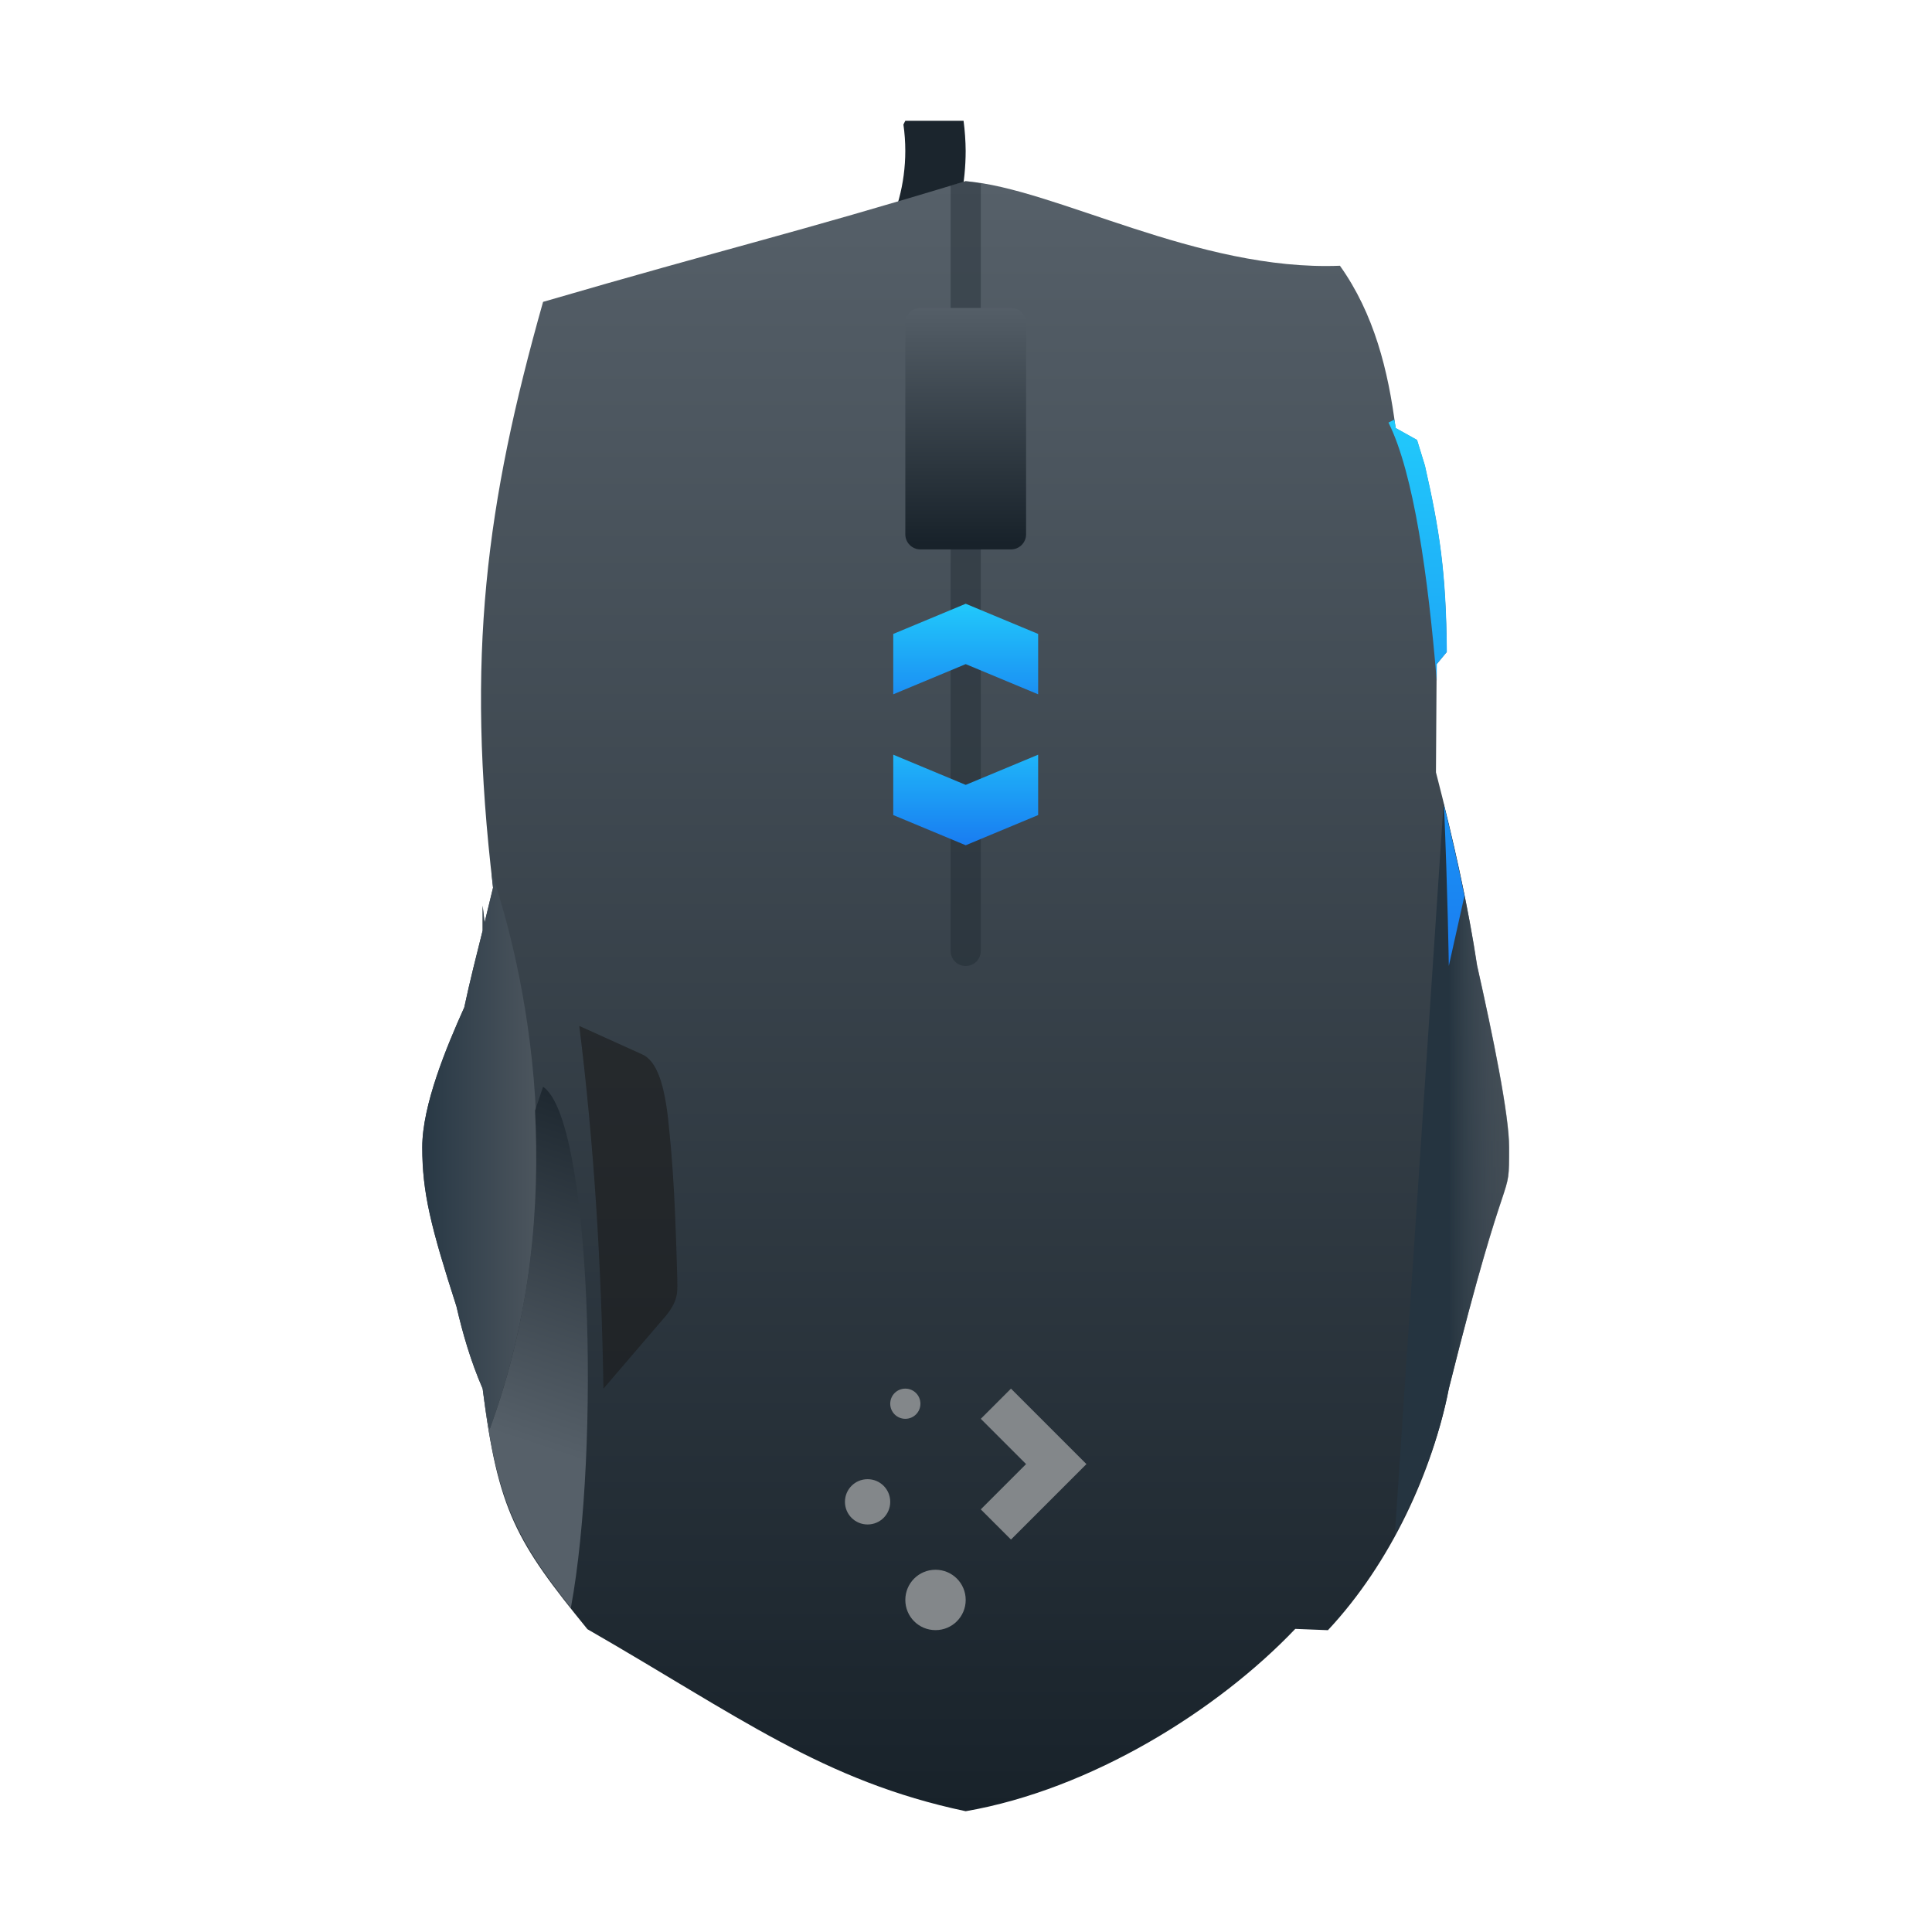
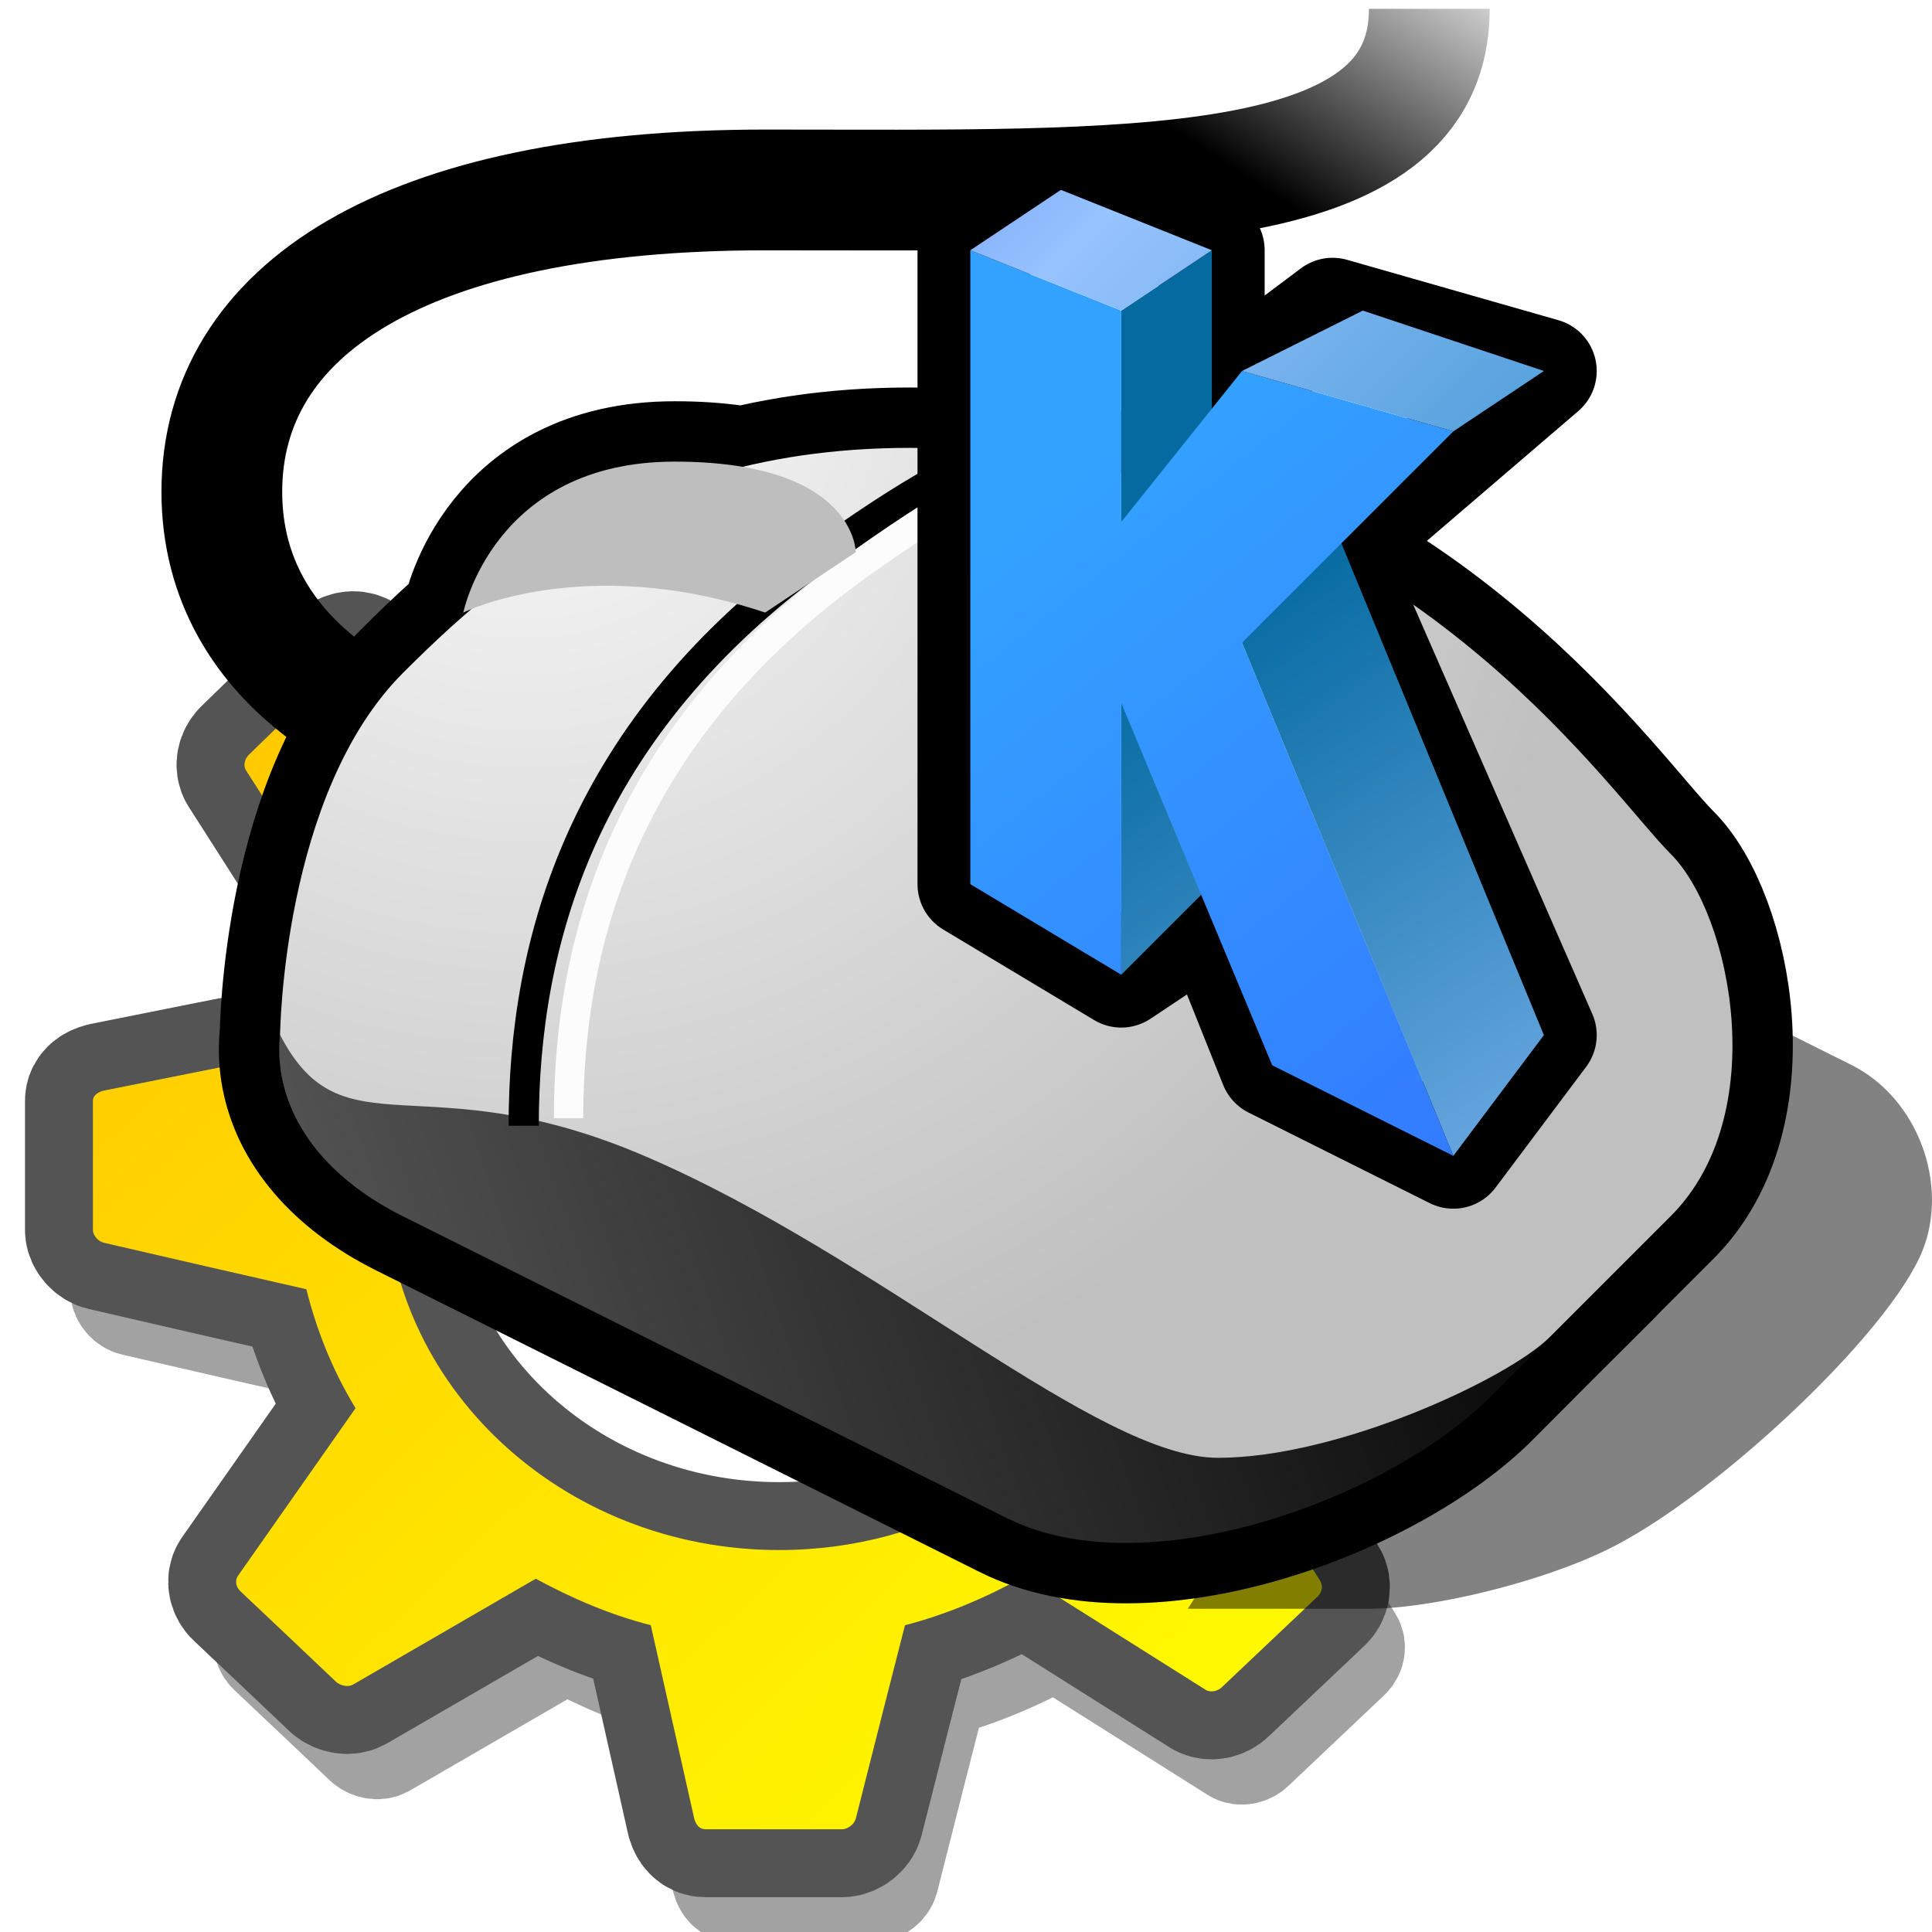
- <svg xmlns="http://www.w3.org/2000/svg" xmlns:xlink="http://www.w3.org/1999/xlink" width="32" height="32">
-   <defs>
-     <linearGradient id="a" y1="551.8" y2="497.8" x2="0" gradientUnits="userSpaceOnUse">
-       <stop stop-color="#18222a" />
-       <stop offset="1" stop-color="#566069" />
+ <svg xmlns="http://www.w3.org/2000/svg" version="1.1" width="64" height="64" color-interpolation="linearRGB" id="svg9" xml:space="preserve">
+   <defs id="defs9">
+     <linearGradient id="gradient8" gradientUnits="userSpaceOnUse" x1="14.71" y1="94.51" x2="-25.12" y2="33.61" gradientTransform="translate(5.363129,-4.945996)">
+       <stop offset="0.251" stop-color="#057ebd" id="stop19" />
+       <stop offset="0.427" stop-color="#97c3ff" id="stop20" />
+       <stop offset="0.841" stop-color="#046aa0" id="stop21" />
    </linearGradient>
-     <linearGradient id="b" y1="519.8" y2="515.8" x2="0" gradientUnits="userSpaceOnUse">
-       <stop stop-color="#197cf1" />
-       <stop offset="1" stop-color="#21c9fb" />
+     <linearGradient id="gradient9" gradientUnits="userSpaceOnUse" x1="83.95" y1="-58.27" x2="122.26" y2="-10.65" gradientTransform="translate(5.363129,-4.945996)">
+       <stop offset="0.227" stop-color="#33a2ff" id="stop22" />
+       <stop offset="0.831" stop-color="#3369ff" id="stop23" />
    </linearGradient>
-     <linearGradient xlink:href="#b" id="c" y1="515.8" y2="511.8" x2="0" gradientUnits="userSpaceOnUse" />
-     <linearGradient xlink:href="#a" id="d" y1="527.8" x1="398.57" y2="539.8" x2="394.57" gradientUnits="userSpaceOnUse" />
-     <linearGradient id="e" x1="390.57" x2="394.57" gradientUnits="userSpaceOnUse">
-       <stop stop-color="#283845" />
-       <stop offset="1" stop-color="#4e575f" />
+     <linearGradient id="gradient10" gradientUnits="userSpaceOnUse" x1="65.16" y1="-104.87" x2="125.58" y2="-44.44" gradientTransform="translate(5.363129,-4.945996)">
+       <stop offset="0.255" stop-color="#1942e7" id="stop24" />
+       <stop offset="0.521" stop-color="#97c3ff" id="stop25" />
+       <stop offset="0.882" stop-color="#0e7db7" id="stop26" />
    </linearGradient>
-     <linearGradient id="f" x1="424.57" x2="426.57" gradientUnits="userSpaceOnUse">
-       <stop stop-color="#253440" />
-       <stop offset="1" stop-color="#566069" stop-opacity=".463" />
+     <linearGradient id="gradient0-3" gradientTransform="scale(1.024857,0.9757454)" gradientUnits="userSpaceOnUse" x1="0" y1="-2.3536534e-09" x2="39.725" y2="39.725" spreadMethod="pad">
+       <stop stop-color="#ff0000" offset="0" stop-opacity="1" id="stop1-6" style="stop-color:#ffc400;stop-opacity:1;" />
+       <stop stop-color="#ffff00" offset="1" stop-opacity="1" id="stop2-7" />
    </linearGradient>
-     <linearGradient xlink:href="#a" id="g" y1="509.8" y2="501.8" x2="0" gradientUnits="userSpaceOnUse" />
-     <linearGradient xlink:href="#b" id="h" y1="523.8" y2="505.8" gradientUnits="userSpaceOnUse" x2="0" />
+     <linearGradient id="gradient1-5" gradientTransform="scale(0.9156933,1.092069)" gradientUnits="userSpaceOnUse" x1="180.169" y1="6.877" x2="180.169" y2="51.187" spreadMethod="pad">
+       <stop stop-color="#abd5ff" offset="0" stop-opacity="1" id="stop3-3" />
+       <stop stop-color="#006cd9" offset="1" stop-opacity="1" id="stop4-5" />
+     </linearGradient>
  </defs>
-   <g transform="matrix(.5 0 0 .5-188.29-245.9)">
-     <path fill="#1b252d" d="m406.57 495.8l-.063.125a4 5 0 0 1 .062 .875 4 5 0 0 1 -.805 3h2.219a6 7 0 0 0 .586 -3 6 7 0 0 0 -.07 -1z" />
-     <g fill-rule="evenodd">
-       <path fill="url(#a)" d="m408.57 497.8c-5.776 1.756-7.839 2.204-14 4-1.888 6.678-2.566 11.741-1.656 19.406-.093.37-.185.78-.281 1.16l-.063-.566v.824c-.21.838-.421 1.666-.609 2.547-.589 1.308-1.391 3.238-1.391 4.629 0 1.505.281 2.629 1.133 5.277.209.906.473 1.813.867 2.723.5 4.047 1.114 5.074 3.469 7.969 4.991 2.87 7.801 5.03 12.531 6.03 4.166-.724 8.354-3.348 10.918-6.04l1.082.043c2.09-2.236 3.476-5.291 4-8 2-8 2-6 2-8 0-1.063-.533-3.668-1.063-6.02-.309-2.047-.772-4.124-1.359-6.398l.023-3.582.332-.402c-.021-2.636-.241-4.04-.723-6.168l-.262-.855-.707-.395c-.242-1.907-.713-3.791-1.844-5.379-4.719.188-9.428-2.564-12.398-2.801" />
-       <path opacity=".6" fill="#1a1a1a" d="m396.57 537.8l2.1-2.45c.41-.527.344-.8.344-1.25-.02-.718-.041-1.353-.065-1.931-.024-.578-.051-1.099-.085-1.589-.033-.49-.073-.95-.121-1.404-.135-1.528-.433-2.231-.873-2.441l-2.1-.949c.482 3.876.734 7.889.8 12.01" />
-       <path fill="url(#e)" d="m392.86 520.7c.016.169.03.332.051.508-.093.37-.185.78-.281 1.16l-.063-.566v.824c-.21.838-.421 1.666-.609 2.547-.589 1.308-1.391 3.238-1.391 4.629 0 1.505.281 2.629 1.133 5.277.209.906.473 1.813.867 2.723.067.54.148.936.227 1.359 3.106-8.476.779-16.39.066-18.461" />
-       <path fill="url(#f)" d="m424.4 518.42l-1.613 24.21c.856-1.579 1.485-3.254 1.789-4.828 2-8 2-6 2-8 0-1.063-.533-3.668-1.063-6.02-.261-1.724-.652-3.496-1.113-5.363" />
-       <path fill="url(#d)" d="m394.57 527.8l-.266.793c.158 3.101-.113 6.761-1.508 10.566-.078-.423-.16-.819-.227-1.359.453 3.67 1.068 4.914 2.922 7.262.979-5.299.687-16.18-.922-17.262" />
-     </g>
-     <path fill="#1b252d" fill-opacity=".384" d="m408.57 497.8c-.211.064-.299.084-.5.145v25.355c0 .277.223.5.5.5.277 0 .5-.223.5-.5v-25.418c-.165-.026-.344-.07-.5-.082" />
-     <g fill-rule="evenodd">
-       <path fill="url(#b)" d="m406.17 516.8v2l2.4 1 2.4-1v-2l-2.4 1z" />
-       <path fill="url(#c)" d="m406.17 514.8v-2l2.4-1 2.4 1v2l-2.4-1z" />
-     </g>
-     <rect width="4" x="406.57" y="502" fill="url(#g)" rx=".5" height="8" />
-     <path fill="url(#h)" fill-rule="evenodd" d="m422.77 505.7l-.195.098c.84 1.681 1.315 5.123 1.598 8.555l.004-.555.332-.402c-.021-2.636-.241-4.04-.723-6.168l-.262-.855-.707-.395c-.012-.093-.034-.184-.047-.277m1.644 12.777c.124 2.903.16 5.32.16 5.32l.516-2.313c-.194-.972-.423-1.979-.676-3.01" />
-     <path fill="#83878a" d="m406.57 537.8c-.277 0-.5.223-.5.5 0 .277.223.5.5.5.277 0 .5-.223.5-.5 0-.277-.223-.5-.5-.5m3.5 0l-1 1 1.5 1.5-1.5 1.5 1 1 2.5-2.5zm-4.75 3c-.416 0-.75.335-.75.75 0 .415.334.75.75.75.416 0 .75-.335.75-.75 0-.415-.334-.75-.75-.75m2.25 3c-.554 0-1 .446-1 1 0 .554.446 1 1 1 .554 0 1-.446 1-1 0-.554-.446-1-1-1" />
+   <g id="g6" transform="translate(-2.641675,2.326974)">
+     <path id="path1-6" transform="translate(6.72,21.5085)" fill="none" stroke="#1a171b" stroke-opacity="0.4" stroke-width="3.5" stroke-linecap="round" stroke-linejoin="round" d="m 8.61,0.002 c -0.1,0 -0.21,0.05 -0.28,0.09 C 7.28,1.112 6.22,2.142 5.16,3.172 c -0.13,0.13 -0.19,0.35 -0.09,0.51 1.24,1.94 2.48,3.88 3.72,5.82 -0.67,1.05 -1.16,2.21 -1.54,3.42 -2.3,0.45 -4.59,0.91 -6.89,1.37 -0.19,0.05 -0.36,0.15 -0.36,0.34 0,1.43 0,2.85 0,4.28 0,0.18 0.18,0.38 0.36,0.42 2.24,0.52 4.47,1.03 6.71,1.54 0.35,1.4 0.89,2.73 1.63,3.94 -1.3,1.85 -2.6,3.71 -3.9,5.56 -0.11,0.16 -0.05,0.38 0.09,0.51 1.06,1 2.12,2 3.17,3 0.14,0.12 0.38,0.18 0.55,0.09 2.02,-1.17 4.04,-2.34 6.06,-3.51 1.2,0.65 2.45,1.19 3.81,1.54 0.48,2.14 0.96,4.28 1.44,6.41 0.05,0.19 0.17,0.35 0.37,0.35 1.51,0 3.02,0 4.52,0 0.2,0 0.41,-0.17 0.46,-0.35 0.54,-2.13 1.08,-4.27 1.63,-6.41 1.4,-0.36 2.76,-0.95 3.98,-1.63 1.99,1.26 3.99,2.51 5.98,3.77 0.16,0.1 0.4,0.05 0.54,-0.09 1.06,-1 2.11,-2 3.17,-3 0.14,-0.13 0.19,-0.35 0.09,-0.51 -0.72,-1.14 -1.45,-2.28 -2.17,-3.42 -0.24,0.09 -0.48,0.17 -0.73,0.26 -0.1,0.05 -0.21,0 -0.27,-0.09 0,0 -1.37,-1.96 -3.17,-4.45 -2.15,3.98 -6.53,6.67 -11.59,6.67 -7.18,0 -13.04,-5.45 -13.04,-12.23 0,-4.99 3.17,-9.28 7.7,-11.21 0,-1.05 0,-2.11 0,-3.16 -0.82,0.27 -1.6,0.55 -2.36,0.94 0,0 -0.08,0 -0.09,0 -2.02,-1.26 -4.04,-2.51 -6.06,-3.77 -0.09,-0.05 -0.18,-0.09 -0.28,-0.08 z" />
+     <path id="path2-2" transform="translate(5.72,19.5085)" fill="none" stroke="#545454" stroke-width="4.5" stroke-linecap="round" stroke-linejoin="round" d="m 8.61,0.002 c -0.1,0 -0.21,0.05 -0.28,0.09 C 7.28,1.112 6.22,2.142 5.16,3.172 c -0.13,0.13 -0.19,0.35 -0.09,0.51 1.24,1.94 2.48,3.88 3.72,5.82 -0.67,1.05 -1.16,2.21 -1.54,3.42 -2.3,0.45 -4.59,0.91 -6.89,1.37 -0.19,0.05 -0.36,0.15 -0.36,0.34 0,1.43 0,2.85 0,4.28 0,0.18 0.18,0.38 0.36,0.42 2.24,0.52 4.47,1.03 6.71,1.54 0.35,1.4 0.89,2.73 1.63,3.94 -1.3,1.85 -2.6,3.71 -3.9,5.56 -0.11,0.16 -0.05,0.38 0.09,0.51 1.06,1 2.12,2 3.17,3 0.14,0.12 0.38,0.18 0.55,0.09 2.02,-1.17 4.04,-2.34 6.06,-3.51 1.2,0.65 2.45,1.19 3.81,1.54 0.48,2.14 0.96,4.28 1.44,6.41 0.05,0.19 0.17,0.35 0.37,0.35 1.51,0 3.02,0 4.52,0 0.2,0 0.41,-0.17 0.46,-0.35 0.54,-2.13 1.08,-4.27 1.63,-6.41 1.4,-0.36 2.76,-0.95 3.98,-1.63 1.99,1.26 3.99,2.51 5.98,3.77 0.16,0.1 0.4,0.05 0.54,-0.09 1.06,-1 2.11,-2 3.17,-3 0.14,-0.13 0.19,-0.35 0.09,-0.51 -0.72,-1.14 -1.45,-2.28 -2.17,-3.42 -0.24,0.09 -0.48,0.17 -0.73,0.26 -0.1,0.05 -0.21,0 -0.27,-0.09 0,0 -1.37,-1.96 -3.17,-4.45 -2.15,3.98 -6.53,6.67 -11.59,6.67 -7.18,0 -13.04,-5.45 -13.04,-12.23 0,-4.99 3.17,-9.28 7.7,-11.21 0,-1.05 0,-2.11 0,-3.16 -0.82,0.27 -1.6,0.55 -2.36,0.94 0,0 -0.08,0 -0.09,0 -2.02,-1.26 -4.04,-2.51 -6.06,-3.77 -0.09,-0.05 -0.18,-0.09 -0.28,-0.08 z" />
+     <path id="path3-9" transform="translate(5.72,19.5085)" fill="url(#gradient0)" d="m 8.61,0.002 c -0.1,0 -0.21,0.05 -0.28,0.09 C 7.28,1.112 6.22,2.142 5.16,3.172 c -0.13,0.13 -0.19,0.35 -0.09,0.51 1.24,1.94 2.48,3.88 3.72,5.82 -0.67,1.05 -1.16,2.21 -1.54,3.42 -2.3,0.45 -4.59,0.91 -6.89,1.37 -0.19,0.05 -0.36,0.15 -0.36,0.34 0,1.43 0,2.85 0,4.28 0,0.18 0.18,0.38 0.36,0.42 2.24,0.52 4.47,1.03 6.71,1.54 0.35,1.4 0.89,2.73 1.63,3.94 -1.3,1.85 -2.6,3.71 -3.9,5.56 -0.11,0.16 -0.05,0.38 0.09,0.51 1.06,1 2.12,2 3.17,3 0.14,0.12 0.38,0.18 0.55,0.09 2.02,-1.17 4.04,-2.34 6.06,-3.51 1.2,0.65 2.45,1.19 3.81,1.54 0.48,2.14 0.96,4.28 1.44,6.41 0.05,0.19 0.17,0.35 0.37,0.35 1.51,0 3.02,0 4.52,0 0.2,0 0.41,-0.17 0.46,-0.35 0.54,-2.13 1.08,-4.27 1.63,-6.41 1.4,-0.36 2.76,-0.95 3.98,-1.63 1.99,1.26 3.99,2.51 5.98,3.77 0.16,0.1 0.4,0.05 0.54,-0.09 1.06,-1 2.11,-2 3.17,-3 0.14,-0.13 0.19,-0.35 0.09,-0.51 -0.72,-1.14 -1.45,-2.28 -2.17,-3.42 -0.24,0.09 -0.48,0.17 -0.73,0.26 -0.1,0.05 -0.21,0 -0.27,-0.09 0,0 -1.37,-1.96 -3.17,-4.45 -2.15,3.98 -6.53,6.67 -11.59,6.67 -7.18,0 -13.04,-5.45 -13.04,-12.23 0,-4.99 3.17,-9.28 7.7,-11.21 0,-1.05 0,-2.11 0,-3.16 -0.82,0.27 -1.6,0.55 -2.36,0.94 0,0 -0.08,0 -0.09,0 -2.02,-1.26 -4.04,-2.51 -6.06,-3.77 -0.09,-0.05 -0.18,-0.09 -0.28,-0.08 z" style="fill:url(#gradient0-3)" />
+   </g>
+   <g id="g9" transform="translate(1.348375,-3.708031)">
+     <path style="fill:#010000;fill-opacity:0.49" d="m 38,57 c 0,0 3.21,0 5.99,0 2.13,0 5.8,-0.9 8.01,-2.01 3.49,-1.74 9.24,-7.11 10.34,-9.86 C 63.21,42.95 62.2,40.1 59.99,38.99 56.5,37.25 52,35 52,35 Z" id="path1" />
+     <linearGradient id="gradient0" gradientUnits="userSpaceOnUse" x1="76.27" y1="19.7" x2="70.12" y2="29.17">
+       <stop offset="0" stop-color="#010000" stop-opacity="0" id="stop1" />
+       <stop offset="1" stop-color="#010000" id="stop2" />
+     </linearGradient>
+     <path style="fill:none;stroke:url(#gradient0);stroke-width:4" d="M 12,28 C 12,28 6,26 6,20 6,14 12,10 24,10 36,10 46,10.4 46,4" id="path2" />
+     <path style="fill:none;stroke:#010000;stroke-width:4;stroke-linecap:round;stroke-linejoin:round" d="m 39,52 c 4,0 9.62,-2.63 10.99,-4 C 51.36,46.63 52.73,45.26 54,43.99 57.36,40.63 56,34 54,32 52,30 46,21 34,19 22,17 16,22 12,26 8,30 7.93,37.99 7.93,37.99 10,42 12.68,38.86 20,42 27.76,45.32 35,52 39,52 Z M 12,44 c 5.95,2.97 14.03,7.01 19.99,9.99 C 36.64,56.32 44.64,53.35 48,50 50.53,47.46 49.46,48.53 52,46 55.35,42.64 56.64,36.32 51.99,33.99 46.03,31.01 37.95,26.97 32,24 27.34,21.67 21.36,22.63 18,25.99 15.47,28.52 12.52,31.47 9.99,34 6.63,37.36 7.34,41.67 12,44 Z m 2,-20 c 0,0 4,-2 10,0 l 3,-2 c 0,0 0,-3 -6,-3 -6,0 -7,5 -7,5 z" id="path3" />
+     <linearGradient id="gradient1" gradientUnits="userSpaceOnUse" x1="-20.36" y1="-5.37" x2="29.83" y2="-22.64">
+       <stop offset="0" stop-color="#696969" id="stop3" />
+       <stop offset="1" stop-color="#010101" id="stop4" />
+     </linearGradient>
+     <path style="fill:url(#gradient1)" d="m 12,44 c 5.95,2.97 14.03,7.01 19.99,9.99 C 36.64,56.32 44.64,53.35 48,50 50.53,47.46 49.46,48.53 52,46 55.35,42.64 56.64,36.32 51.99,33.99 46.03,31.01 37.95,26.97 32,24 27.34,21.67 21.36,22.63 18,25.99 15.47,28.52 12.52,31.47 9.99,34 6.63,37.36 7.34,41.67 12,44 Z" id="path4" />
+     <radialGradient id="gradient2" gradientUnits="userSpaceOnUse" cx="0" cy="0" r="64" gradientTransform="matrix(0.5625,0,0,0.5625,16,16)">
+       <stop offset="0" stop-color="#fbfbfb" id="stop5" />
+       <stop offset="1" stop-color="#c0c0c0" id="stop6" />
+     </radialGradient>
+     <path style="fill:url(#gradient2)" d="m 39,52 c 4,0 9.62,-2.63 10.99,-4 C 51.36,46.63 52.73,45.26 54,43.99 57.36,40.63 56,34 54,32 52,30 46,21 34,19 22,17 16,22 12,26 8,30 7.93,37.99 7.93,37.99 10,42 12.68,38.86 20,42 c 7.76,3.32 15,10 19,10 z" id="path6" />
+     <path style="fill:none;stroke:#010000;stroke-width:1" d="m 16,41 c 0,-6 1.86,-13.19 10,-19 7,-5 7,-3 7,-3" id="path7" />
+     <path style="fill:none;stroke:#fcfcfc;stroke-width:1" d="m 16,41 c 0,-6 1.86,-13.19 10,-19 7,-5 7,-3 7,-3" transform="matrix(0.9723,0,0,0.9687,1.9288,1.0321)" id="path8" />
+     <radialGradient id="gradient3" gradientUnits="userSpaceOnUse" cx="0" cy="0" r="64" gradientTransform="matrix(-0.0687,-0.1744,0.1744,-0.0687,22.6166,25.7815)">
+       <stop offset="1" stop-color="#bebebe" id="stop8" />
+       <stop offset="0" stop-color="#010000" id="stop9" />
+     </radialGradient>
+     <path style="fill:url(#gradient3)" d="m 14,24 c 0,0 4,-2 10,0 l 3,-2 c 0,0 0,-3 -6,-3 -6,0 -7,5 -7,5 z" id="path9" />
+   </g>
+   <g id="g26" transform="translate(9.780372,10.23546)">
+     <path style="fill:none;stroke:#000000;stroke-width:3.5;stroke-linecap:round;stroke-linejoin:round" d="M 22.363,19.054 V -1.946 l 3,-2 5,2 v 5 l 4,-3 7,2 -7,6 7,16 -3,4 -6,-3 -2,-5 -3,2 z" id="path19" />
+     <path style="fill:url(#gradient8)" d="m 31.363,11.054 3,-4 7,17 -3,4 z m -4,-11 3,-2 v 6 l -3,4 z m 0,22 v -9 l 3,-2 v 8 z" id="path21" />
+     <path style="fill:url(#gradient9)" d="m 22.363,-1.946 5,2 V 7.054 l 4,-5 7,2 -7,7 7,17 -6,-3 -5,-12 v 9 l -5,-3 z" id="path23" />
+     <path style="fill:url(#gradient10)" d="m 22.363,-1.946 3,-2 5,2 -3,2 z m 9,4 4,-2 6,2 -3,2 z" id="path26" />
  </g>
</svg>
